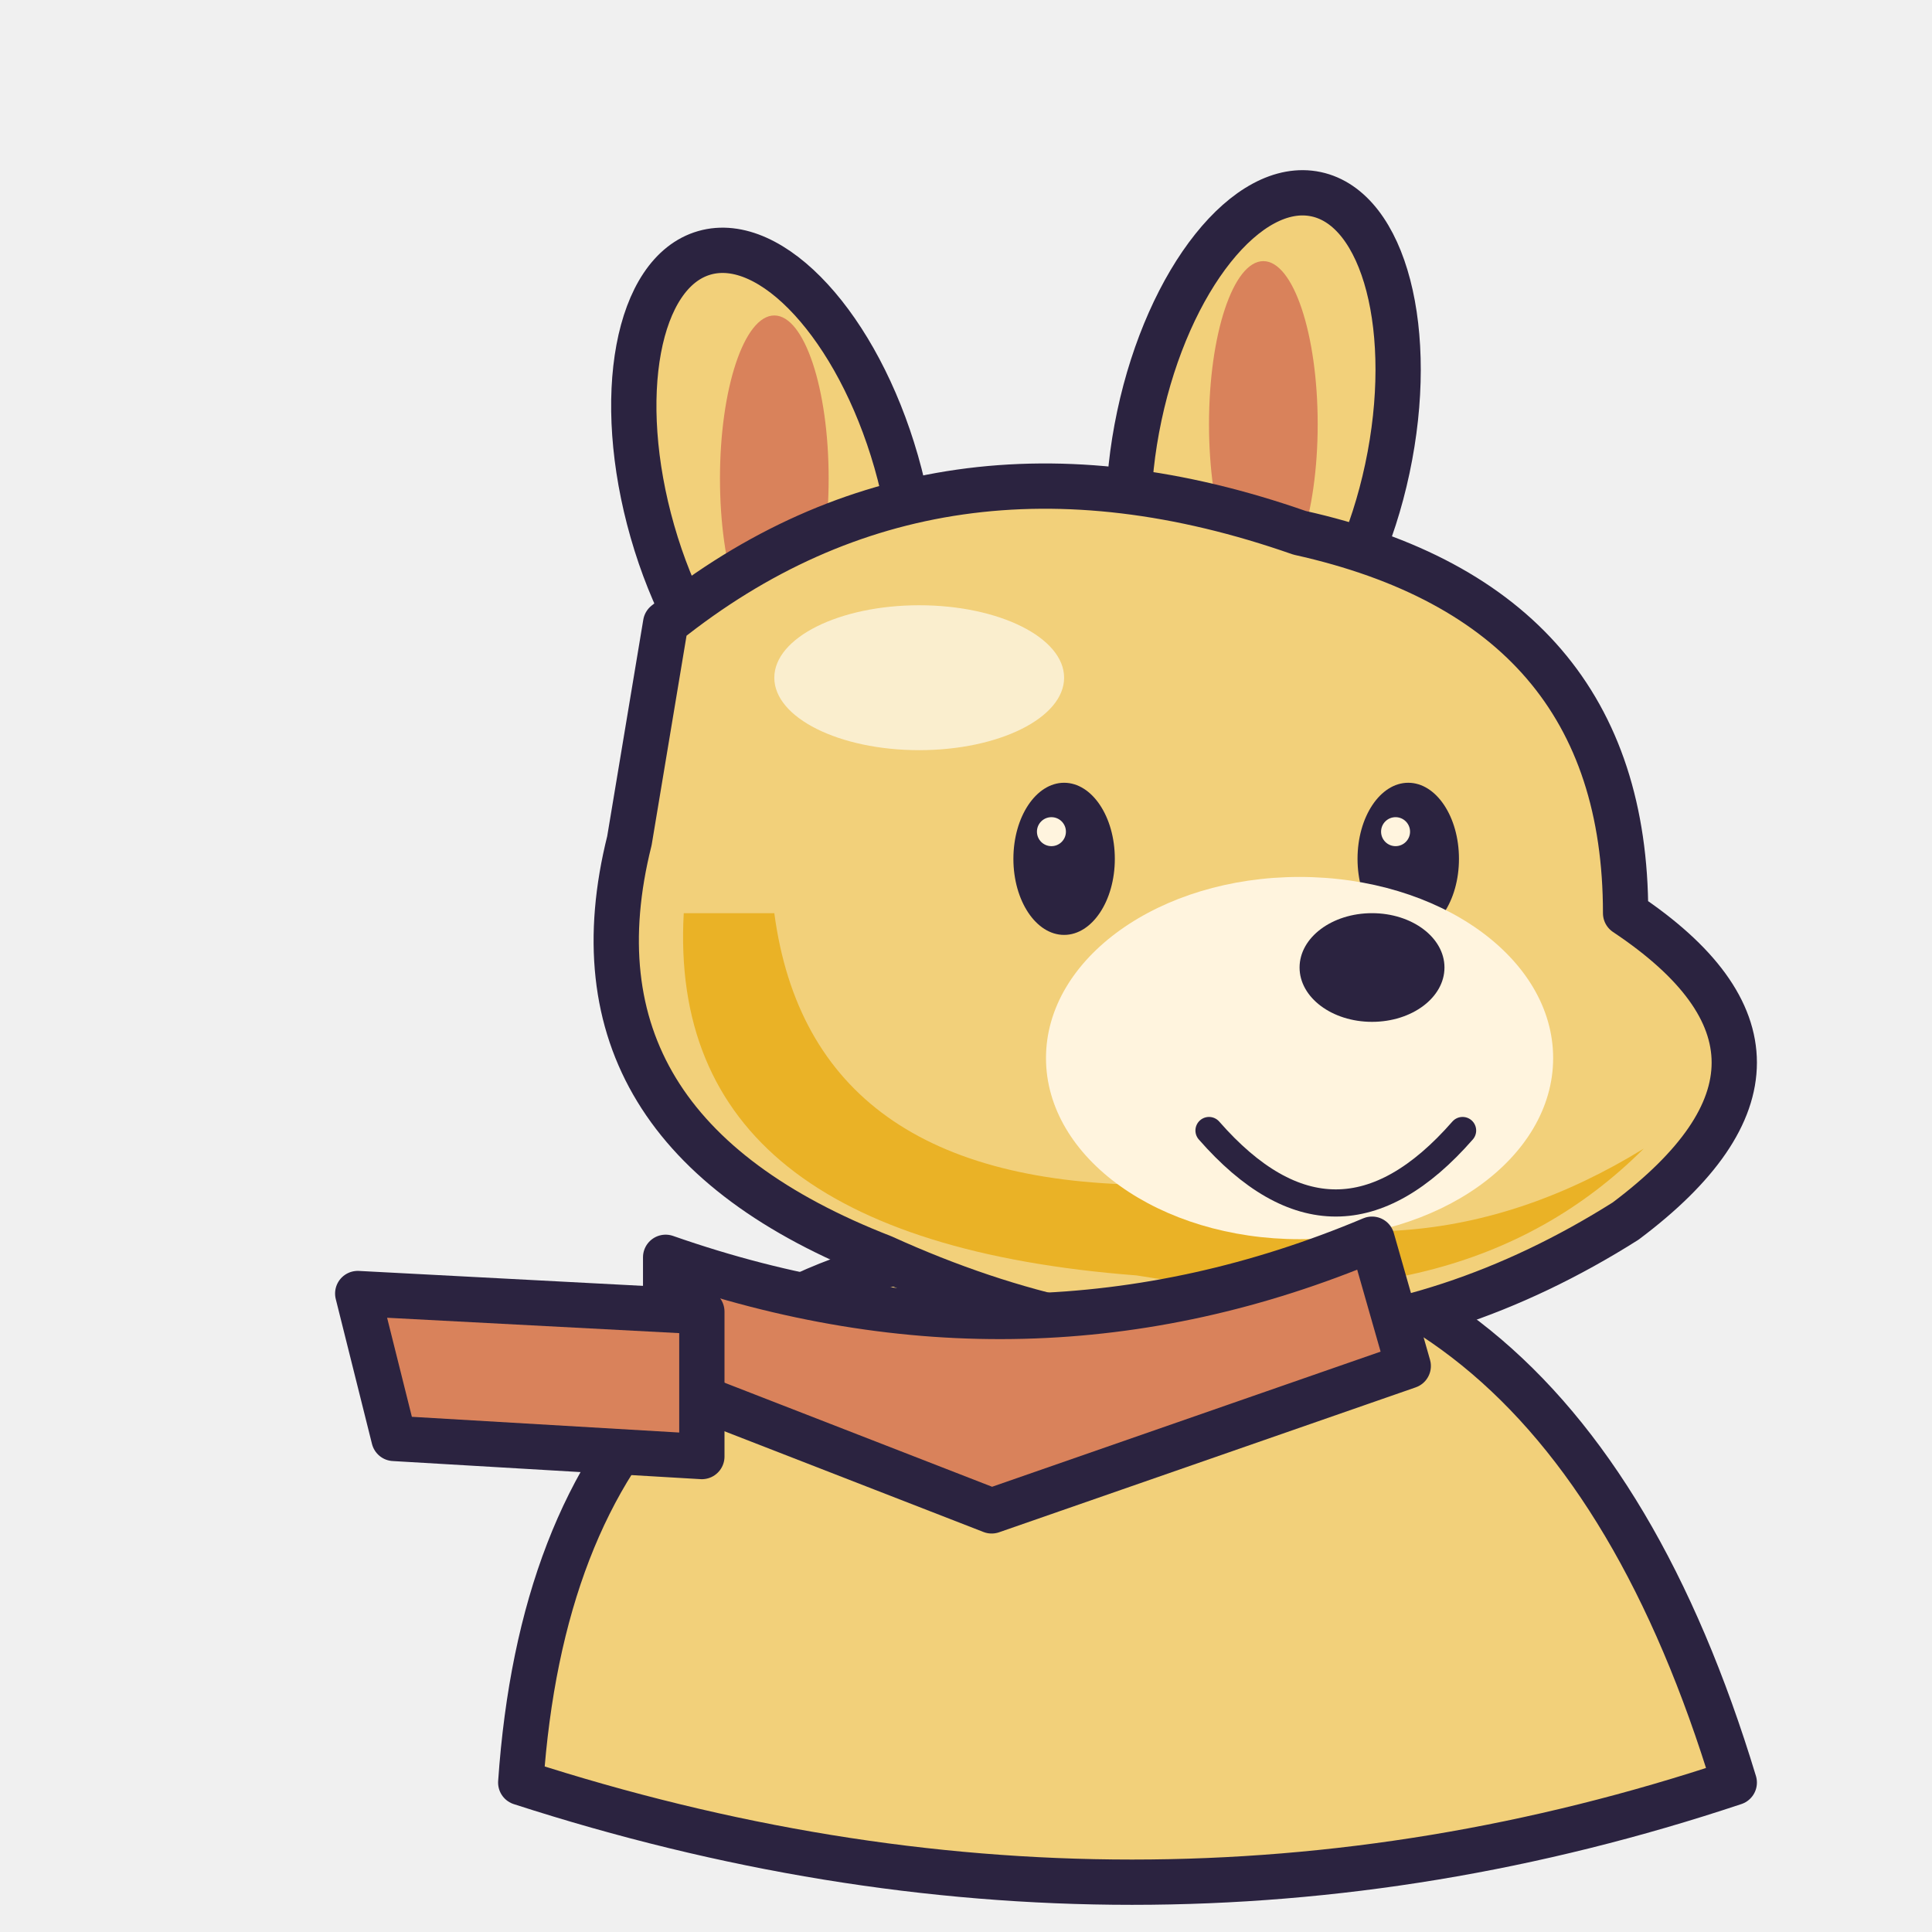
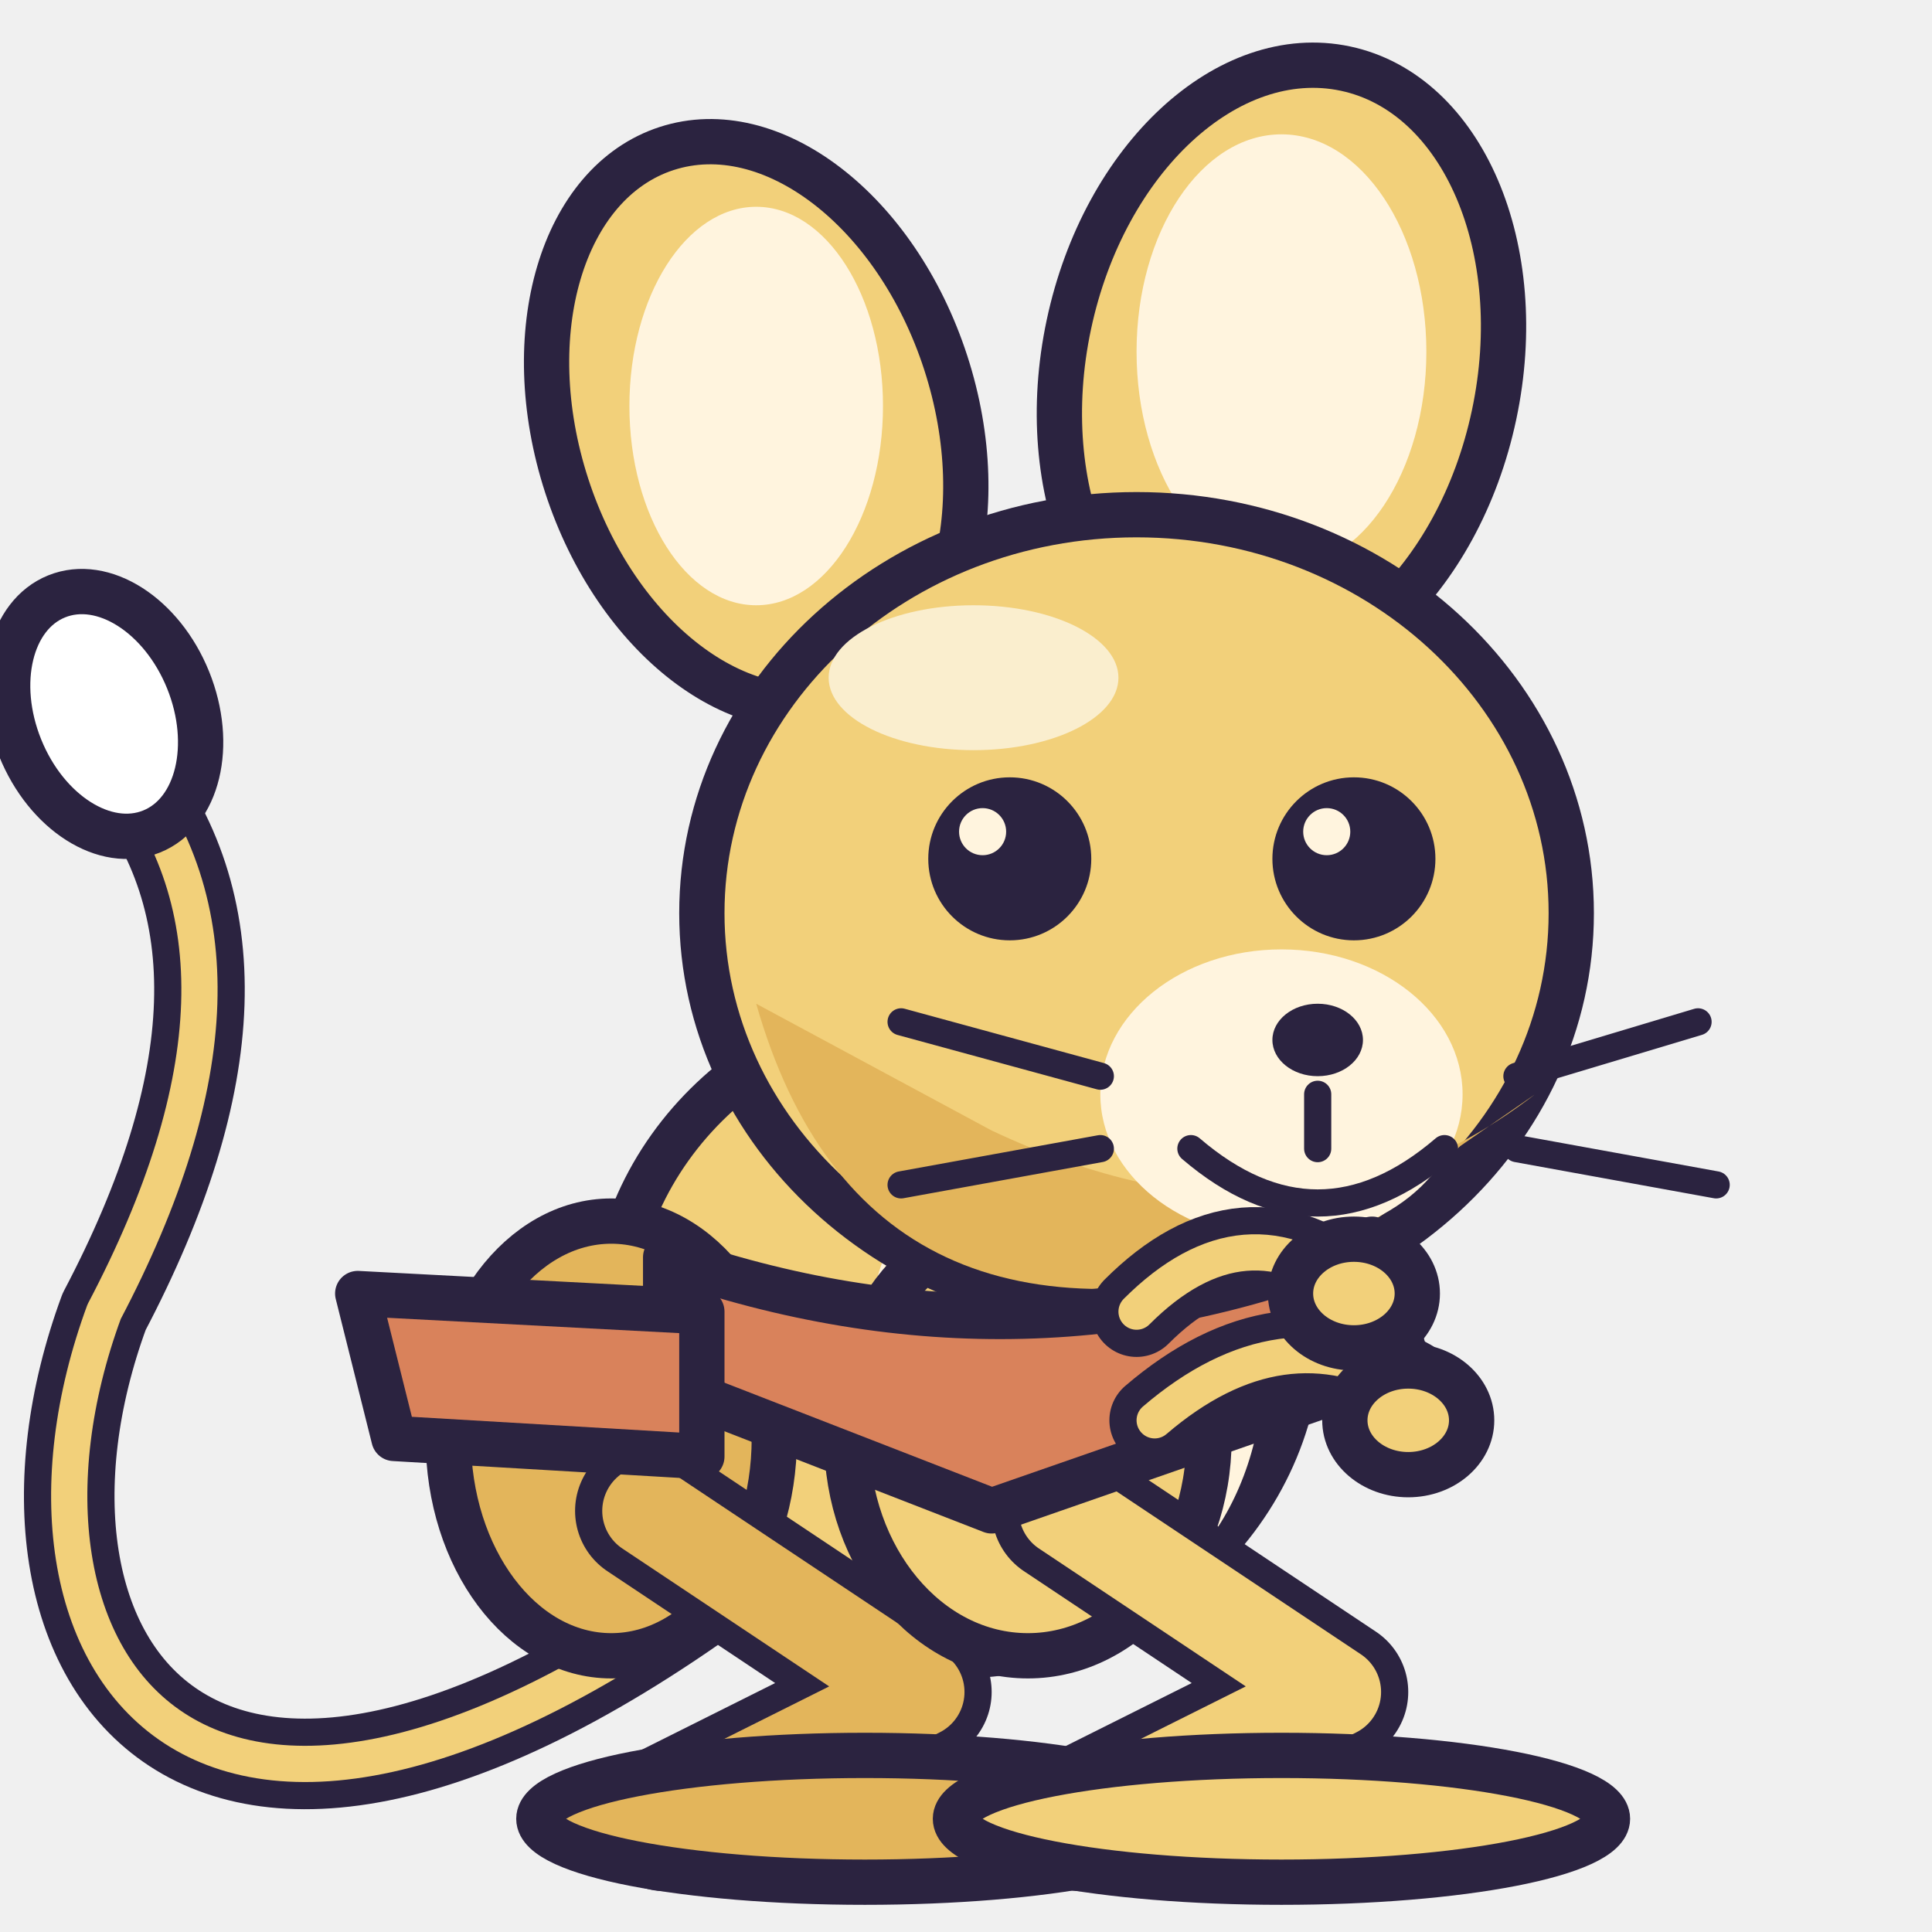
<svg xmlns="http://www.w3.org/2000/svg" version="1.1" viewBox="0 0 512 512" fill="none" stroke="#2B2340" stroke-width="12" stroke-linecap="round" stroke-linejoin="round">
  <g transform="translate(-30 -70) scale(4.8)" stroke-width="2.5">
+     <g id="tail">
+       <path d="M49 100C17 125 5 106 12 87Q22 68 13 57" fill="none" stroke="#2B2340" stroke-width="5" />
+       <path d="M49 100C17 125 5 106 12 87Q22 68 13 57" fill="none" stroke="#F2D07A" stroke-width="2" />
+       <ellipse cx="12" cy="54" rx="5" ry="7" fill="#FFFFFF" transform="rotate(-22 12 54)" />
+     </g>
    <g id="bust">
-       <path d="M35 113Q37 84 65 83Q92 80 102 113Q69 124 35 113Z" fill="#F2D07A" />
+       <g id="body">
+         <ellipse cx="59" cy="88" rx="19" ry="18" fill="#F2D07A" />
+         <ellipse cx="65" cy="90" rx="11" ry="14" fill="#FFF4DE" stroke="none" />
+       </g>
+       <g id="feet">
+         <g transform="translate(0 0)">
+           <ellipse cx="40" cy="94" rx="9" ry="12" fill="#E3B55B" />
+           <path d="M42 98L57 108L43 115" fill="none" stroke="#2B2340" stroke-width="8" />
+           <path d="M42 98L57 108L43 115" fill="none" stroke="#E3B55B" stroke-width="5" />
+           <ellipse cx="54" cy="115" rx="18" ry="3.5" fill="#E3B55B" />
+           <ellipse cx="63" cy="94" rx="10" ry="12" fill="#F2D07A" />
+           <path d="M65 98L80 108L66 115" fill="none" stroke="#2B2340" stroke-width="8" />
+           <path d="M65 98L80 108L66 115" fill="none" stroke="#F2D07A" stroke-width="5" />
+           <ellipse cx="77" cy="115" rx="18" ry="3.5" fill="#F2D07A" />
+         </g>
+       </g>
    </g>
    <g id="head">
-       <ellipse cx="49" cy="42" rx="7" ry="14" fill="#F2D07A" transform="rotate(-16 49 42)" />
-       <ellipse cx="76" cy="39" rx="7" ry="14" fill="#F2D07A" transform="rotate(12 76 39)" />
-       <ellipse cx="49" cy="41" rx="3" ry="9" fill="#D9825B" stroke="none" />
-       <ellipse cx="76" cy="38" rx="3" ry="9" fill="#D9825B" stroke="none" />
-       <path d="M43 49Q58 37 78 44Q96 48 96 65Q108 73 96 82Q77 94 55 84Q37 77 41 61Z" fill="#F2D07A" />
-       <path d="M44 65Q43 83 69 85Q87 88 97 78Q84 86 70 80Q51 80 49 65Z" fill="#EAB226" stroke="none" />
-       <ellipse cx="57" cy="52" rx="8" ry="4" fill="#FAEECE" stroke="none" />
-       <ellipse cx="65" cy="62" rx="2.8" ry="4.2" fill="#2B2340" stroke="none" />
-       <ellipse cx="64.3" cy="60.5" rx="0.8" ry="0.8" fill="#FFF4DE" stroke="none" />
-       <ellipse cx="84" cy="62" rx="2.8" ry="4.2" fill="#2B2340" stroke="none" />
-       <ellipse cx="83.3" cy="60.5" rx="0.8" ry="0.8" fill="#FFF4DE" stroke="none" />
-       <ellipse cx="78" cy="73" rx="14" ry="10" fill="#FFF4DE" stroke="none" />
-       <ellipse cx="82" cy="68" rx="4" ry="3" fill="#2B2340" stroke="none" />
-       <path d="M73 77Q80 85 87 77" fill="none" stroke="#2B2340" stroke-width="1.5" />
+       <ellipse cx="48" cy="38" rx="11" ry="16" fill="#F2D07A" transform="rotate(-18 48 38)" />
+       <ellipse cx="77" cy="35" rx="12" ry="17" fill="#F2D07A" transform="rotate(12 77 35)" />
+       <ellipse cx="48" cy="37" rx="7" ry="11" fill="#FFF4DE" stroke="none" />
+       <ellipse cx="77" cy="34" rx="8" ry="12" fill="#FFF4DE" stroke="none" />
+       <ellipse cx="69" cy="65" rx="24" ry="22" fill="#F2D07A" />
+       <path d="M48 70Q54 91 78 84L91 75Q78 85 61 77Z" fill="#E3B55B" stroke="none" />
+       <ellipse cx="60" cy="52" rx="8" ry="4" fill="#FAEECE" stroke="none" />
+       <ellipse cx="77" cy="75" rx="10" ry="8" fill="#FFF4DE" stroke="none" />
+       <ellipse cx="62" cy="62" rx="4.5" ry="4.5" fill="#2B2340" stroke="none" />
+       <ellipse cx="60.5" cy="60.5" rx="1.3" ry="1.3" fill="#FFF4DE" stroke="none" />
+       <ellipse cx="81" cy="62" rx="4.5" ry="4.5" fill="#2B2340" stroke="none" />
+       <ellipse cx="79.5" cy="60.5" rx="1.3" ry="1.3" fill="#FFF4DE" stroke="none" />
+       <ellipse cx="79" cy="72" rx="2.5" ry="2" fill="#2B2340" stroke="none" />
+       <path d="M79 75V78M72 78Q79 84 86 78" fill="none" stroke="#2B2340" stroke-width="1.5" />
+       <path d="M67 74L56 71M67 78L56 80M90 74L100 71M90 78L101 80" fill="none" stroke="#2B2340" stroke-width="1.5" />
    </g>
    <g id="clothing">
      <path d="M43 84Q63 91 82 83L84 90L61 98L43 91Z" fill="#D9825B" />
      <path d="M45 87L26 86L28 94L45 95Z" fill="#D9825B" />
    </g>
    <g id="headwear" />
+     <g id="arm">
+       <path d="M69 87Q75 81 81 86M70 93Q77 87 84 91" fill="none" stroke="#2B2340" stroke-width="5" />
+       <path d="M69 87Q75 81 81 86M70 93Q77 87 84 91" fill="none" stroke="#F2D07A" stroke-width="2" />
+       <ellipse cx="81" cy="86" rx="3.5" ry="3" fill="#F2D07A" />
+       <ellipse cx="84" cy="93" rx="3.5" ry="3" fill="#F2D07A" />
+     </g>
  </g>
</svg>
